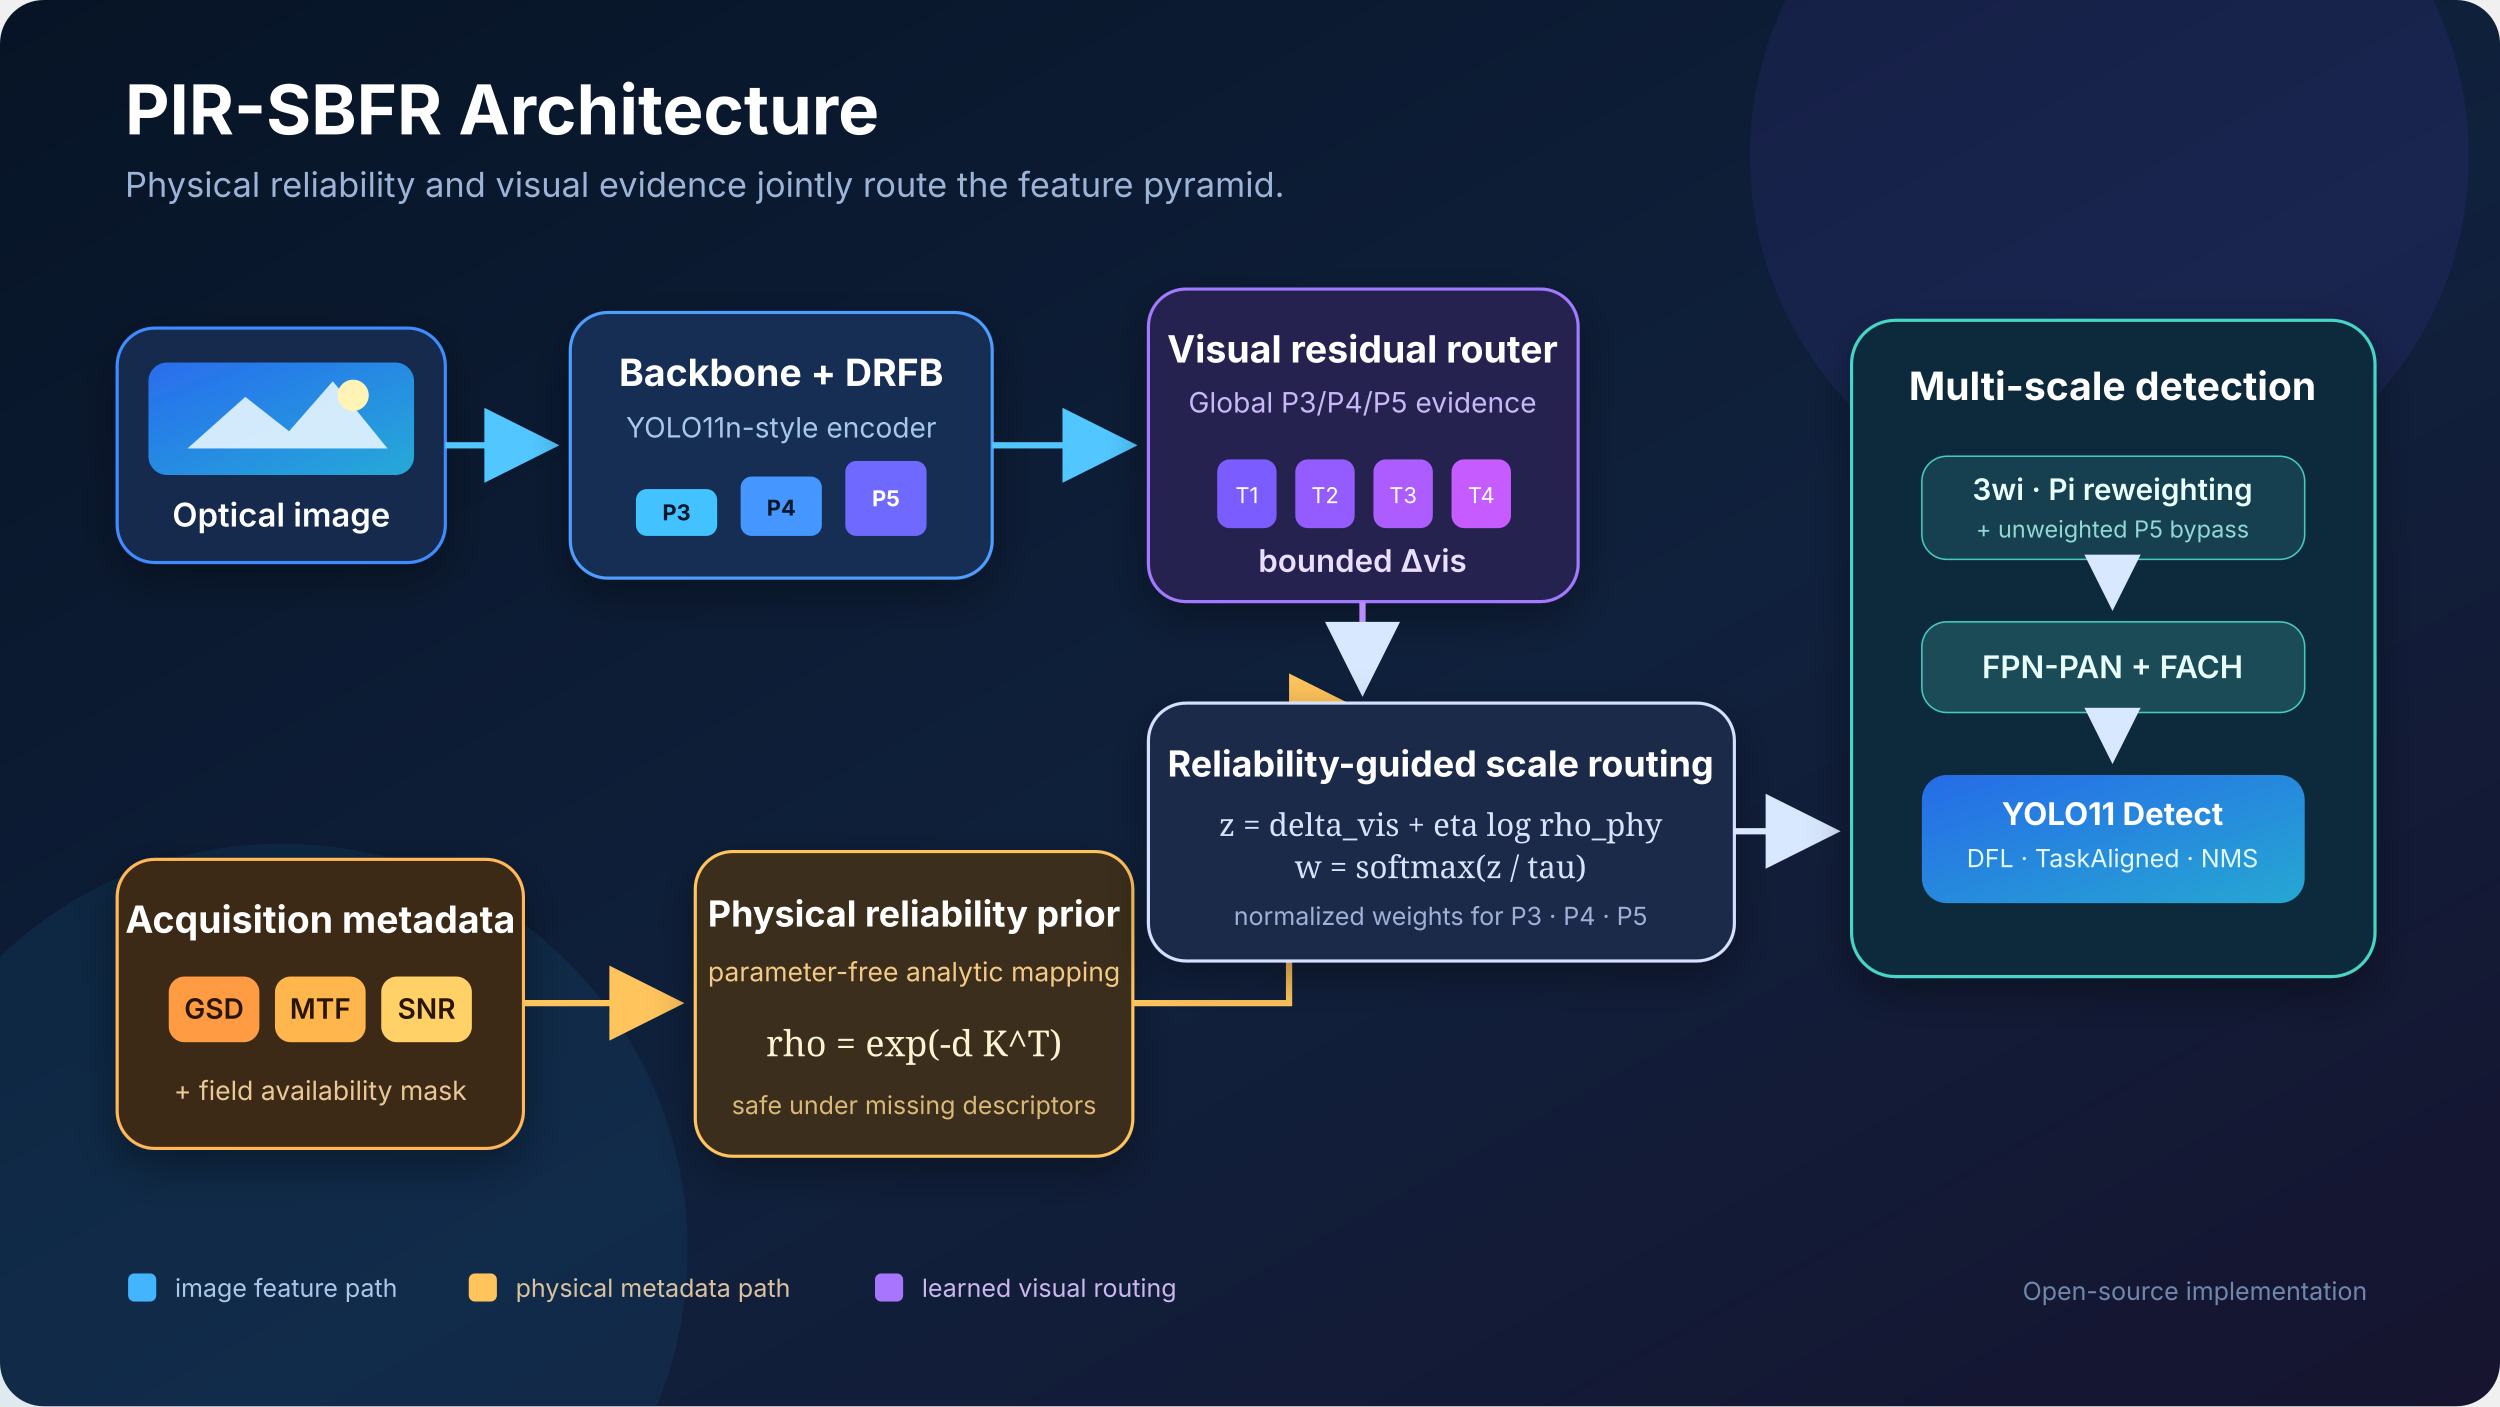
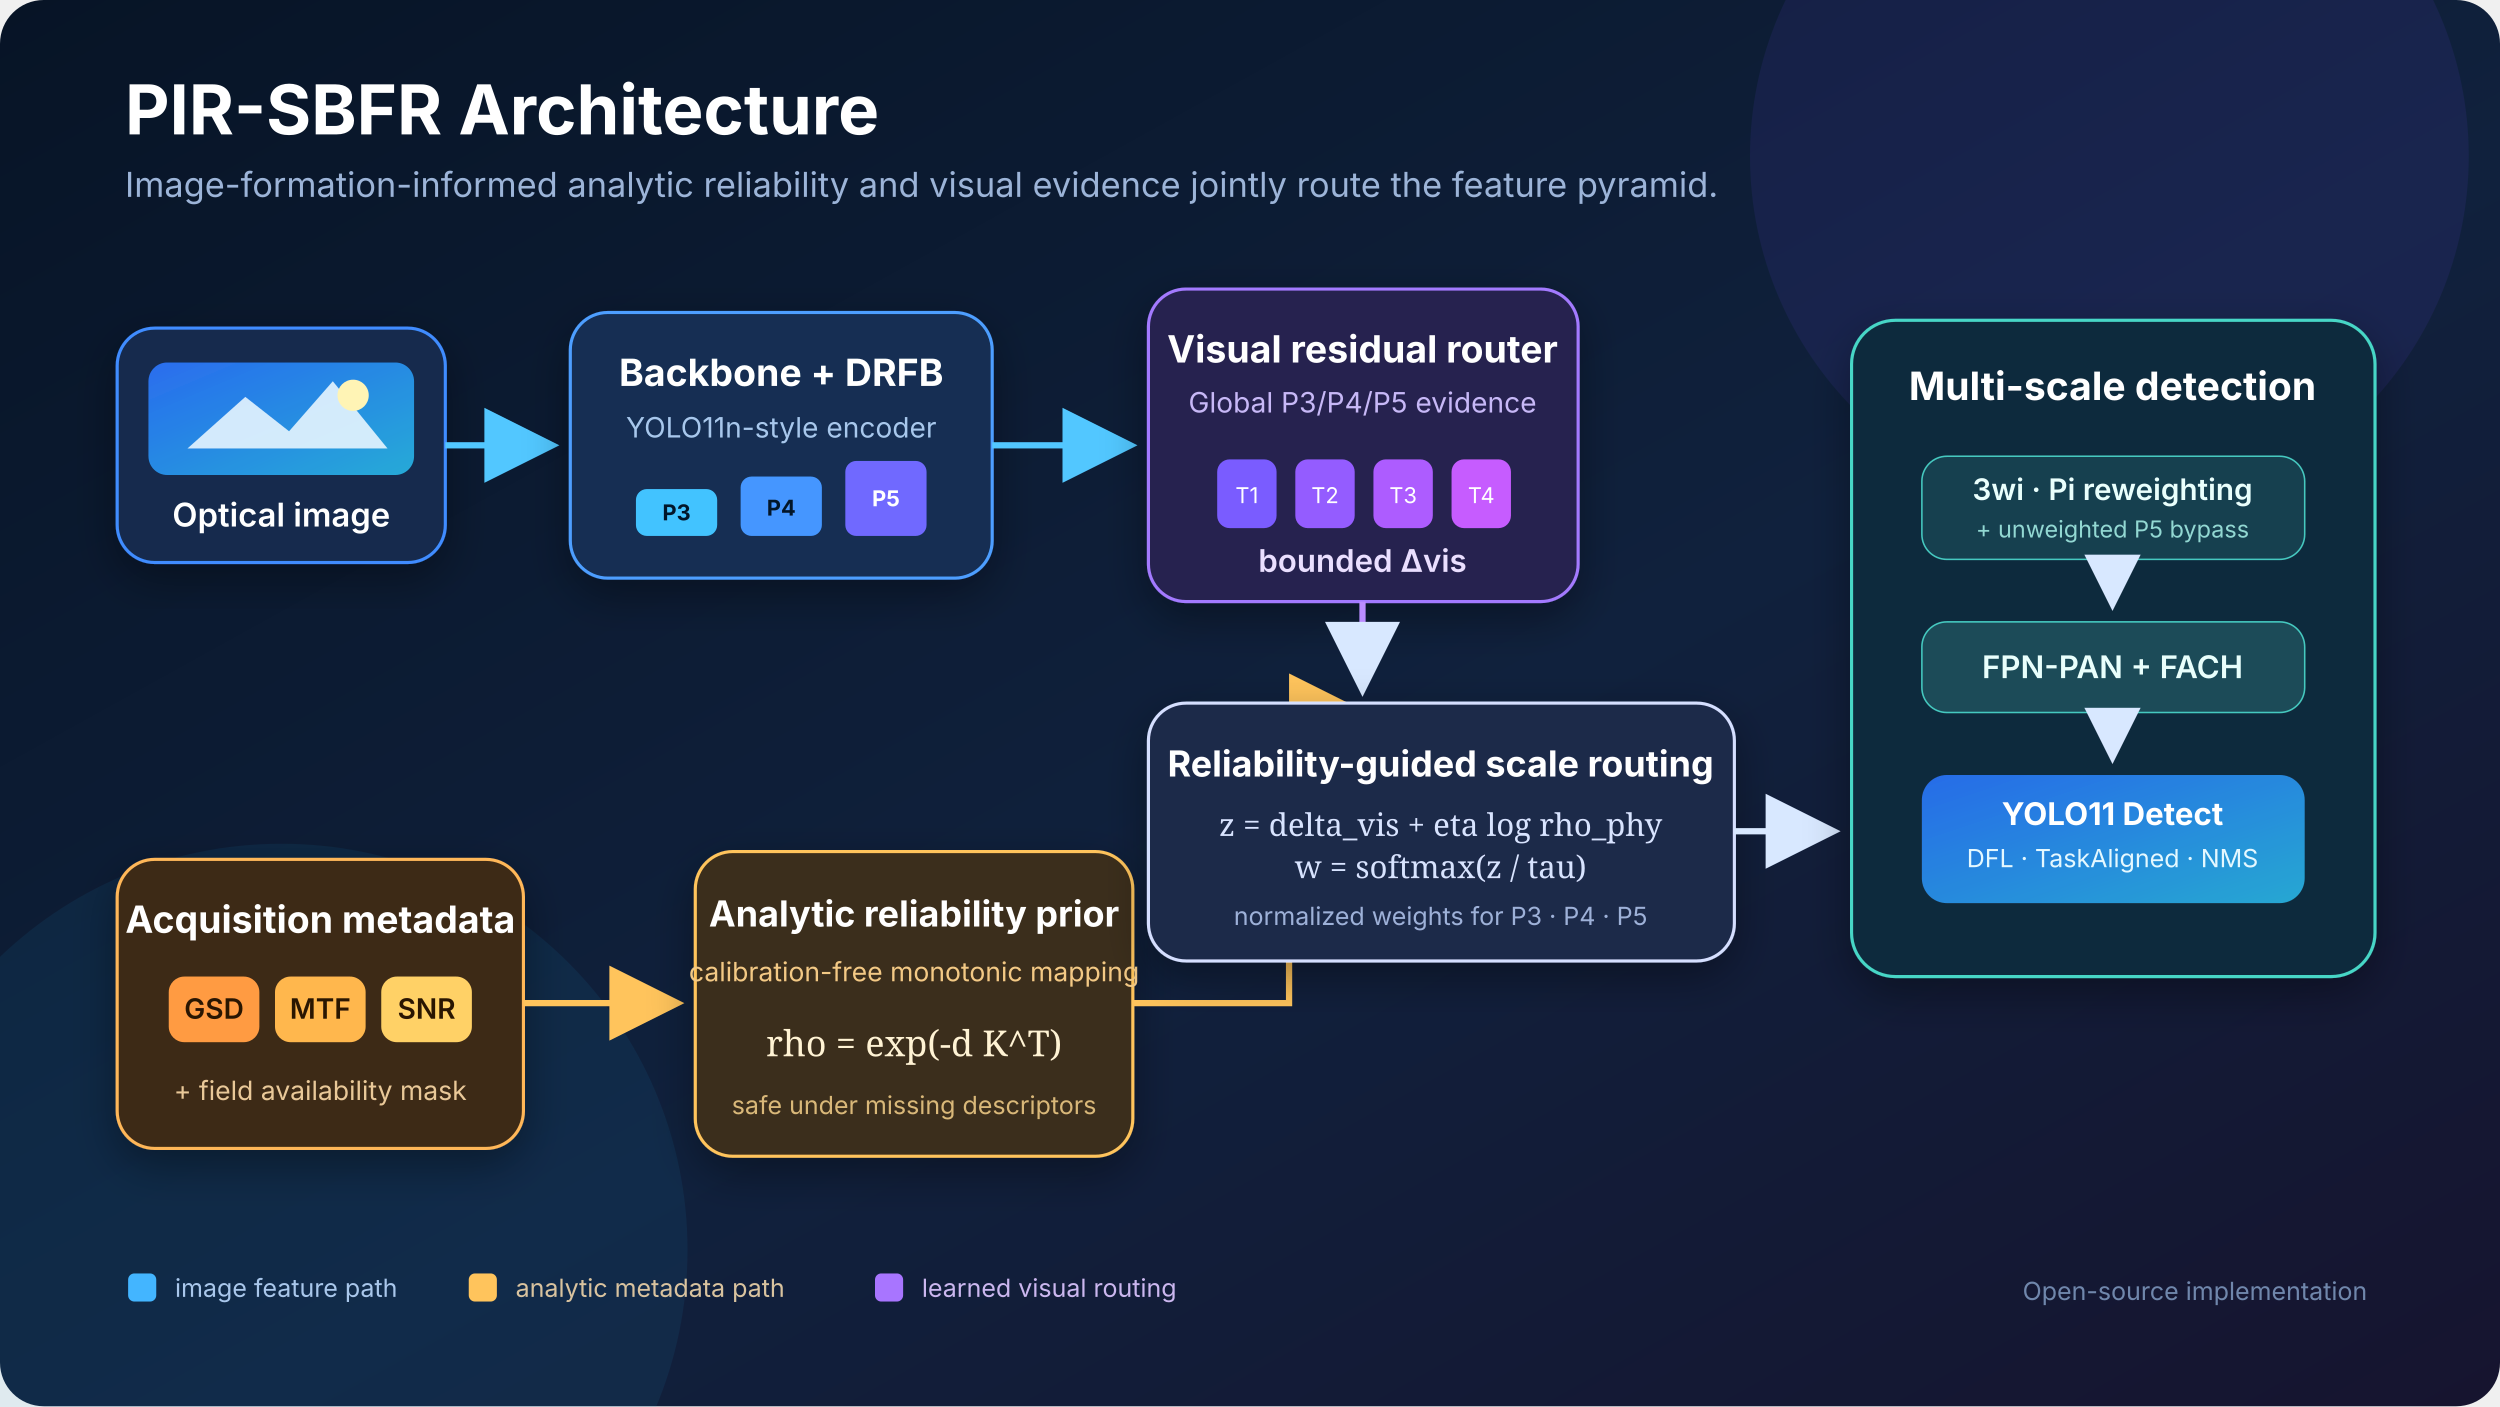
<svg xmlns="http://www.w3.org/2000/svg" width="1600" height="900" viewBox="0 0 1600 900" role="img" aria-labelledby="title desc">
  <defs>
    <linearGradient id="bg" x1="0" y1="0" x2="1" y2="1">
      <stop offset="0" stop-color="#071426" />
      <stop offset="0.55" stop-color="#10213d" />
      <stop offset="1" stop-color="#16142f" />
    </linearGradient>
    <linearGradient id="blue" x1="0" y1="0" x2="1" y2="1">
      <stop offset="0" stop-color="#2b74ff" />
      <stop offset="1" stop-color="#28b8e6" />
    </linearGradient>
    <linearGradient id="violet" x1="0" y1="0" x2="1" y2="1">
      <stop offset="0" stop-color="#7c56ff" />
      <stop offset="1" stop-color="#c357ff" />
    </linearGradient>
    <linearGradient id="amber" x1="0" y1="0" x2="1" y2="1">
      <stop offset="0" stop-color="#ff9b42" />
      <stop offset="1" stop-color="#ffd166" />
    </linearGradient>
    <filter id="shadow" x="-20%" y="-20%" width="140%" height="140%">
      <feDropShadow dx="0" dy="10" stdDeviation="14" flood-color="#000" flood-opacity="0.35" />
    </filter>
    <marker id="arrowBlue" markerWidth="12" markerHeight="12" refX="10" refY="6" orient="auto">
      <path d="M0,0 L12,6 L0,12 Z" fill="#52c7ff" />
    </marker>
    <marker id="arrowAmber" markerWidth="12" markerHeight="12" refX="10" refY="6" orient="auto">
      <path d="M0,0 L12,6 L0,12 Z" fill="#ffc45c" />
    </marker>
    <marker id="arrowWhite" markerWidth="12" markerHeight="12" refX="10" refY="6" orient="auto">
      <path d="M0,0 L12,6 L0,12 Z" fill="#d8e8ff" />
    </marker>
  </defs>
  <rect width="1600" height="900" rx="28" fill="url(#bg)" />
  <circle cx="1350" cy="100" r="230" fill="#6e49ff" opacity="0.09" />
  <circle cx="180" cy="800" r="260" fill="#1da6e8" opacity="0.08" />
  <text x="80" y="86" fill="#ffffff" font-family="Inter,Segoe UI,Arial,sans-serif" font-size="44" font-weight="700">PIR-SBFR Architecture</text>
-   <text x="80" y="126" fill="#9cb4d8" font-family="Inter,Segoe UI,Arial,sans-serif" font-size="22">Physical reliability and visual evidence jointly route the feature pyramid.</text>
+   <text x="80" y="126" fill="#9cb4d8" font-family="Inter,Segoe UI,Arial,sans-serif" font-size="22">Image-formation-informed analytic reliability and visual evidence jointly route the feature pyramid.</text>
  <g filter="url(#shadow)">
    <rect x="75" y="210" width="210" height="150" rx="24" fill="#142a4d" stroke="#3f8cff" stroke-width="2" />
    <rect x="95" y="232" width="170" height="72" rx="12" fill="url(#blue)" opacity="0.9" />
    <path d="M120 287 L157 254 L185 276 L213 244 L248 287 Z" fill="#e9f7ff" opacity="0.88" />
    <circle cx="226" cy="253" r="10" fill="#fff4b5" />
    <text x="180" y="337" text-anchor="middle" fill="#ffffff" font-family="Inter,Segoe UI,Arial,sans-serif" font-size="21" font-weight="600">Optical image</text>
  </g>
  <path d="M285 285 H350" fill="none" stroke="#52c7ff" stroke-width="4" marker-end="url(#arrowBlue)" />
  <g filter="url(#shadow)">
    <rect x="365" y="200" width="270" height="170" rx="24" fill="#132e52" stroke="#4e9eff" stroke-width="2" />
    <text x="500" y="247" text-anchor="middle" fill="#ffffff" font-family="Inter,Segoe UI,Arial,sans-serif" font-size="24" font-weight="700">Backbone + DRFB</text>
    <text x="500" y="280" text-anchor="middle" fill="#a8c7ec" font-family="Inter,Segoe UI,Arial,sans-serif" font-size="18">YOLO11n-style encoder</text>
    <rect x="407" y="313" width="52" height="30" rx="7" fill="#43c3ff" />
    <rect x="474" y="305" width="52" height="38" rx="7" fill="#4596ff" />
    <rect x="541" y="295" width="52" height="48" rx="7" fill="#7069ff" />
    <text x="433" y="333" text-anchor="middle" fill="#06172a" font-family="Inter,Segoe UI,Arial,sans-serif" font-size="14" font-weight="700">P3</text>
    <text x="500" y="330" text-anchor="middle" fill="#06172a" font-family="Inter,Segoe UI,Arial,sans-serif" font-size="14" font-weight="700">P4</text>
    <text x="567" y="324" text-anchor="middle" fill="#ffffff" font-family="Inter,Segoe UI,Arial,sans-serif" font-size="14" font-weight="700">P5</text>
  </g>
  <path d="M635 285 H720" fill="none" stroke="#52c7ff" stroke-width="4" marker-end="url(#arrowBlue)" />
  <g filter="url(#shadow)">
    <rect x="735" y="185" width="275" height="200" rx="24" fill="#27234f" stroke="#a37aff" stroke-width="2" />
    <text x="872" y="232" text-anchor="middle" fill="#ffffff" font-family="Inter,Segoe UI,Arial,sans-serif" font-size="24" font-weight="700">Visual residual router</text>
    <text x="872" y="264" text-anchor="middle" fill="#c7b8f7" font-family="Inter,Segoe UI,Arial,sans-serif" font-size="18">Global P3/P4/P5 evidence</text>
    <g>
      <rect x="779" y="294" width="38" height="44" rx="8" fill="#7a5bff" />
      <rect x="829" y="294" width="38" height="44" rx="8" fill="#945cff" />
      <rect x="879" y="294" width="38" height="44" rx="8" fill="#ad5cff" />
      <rect x="929" y="294" width="38" height="44" rx="8" fill="#c65cff" />
      <text x="798" y="322" text-anchor="middle" fill="#fff" font-family="Inter,Segoe UI,Arial,sans-serif" font-size="14">T1</text>
      <text x="848" y="322" text-anchor="middle" fill="#fff" font-family="Inter,Segoe UI,Arial,sans-serif" font-size="14">T2</text>
      <text x="898" y="322" text-anchor="middle" fill="#fff" font-family="Inter,Segoe UI,Arial,sans-serif" font-size="14">T3</text>
      <text x="948" y="322" text-anchor="middle" fill="#fff" font-family="Inter,Segoe UI,Arial,sans-serif" font-size="14">T4</text>
    </g>
    <text x="872" y="366" text-anchor="middle" fill="#eadfff" font-family="Inter,Segoe UI,Arial,sans-serif" font-size="20" font-weight="600">bounded Δvis</text>
  </g>
  <g filter="url(#shadow)">
    <rect x="75" y="550" width="260" height="185" rx="24" fill="#3d2a16" stroke="#ffb759" stroke-width="2" />
    <text x="205" y="597" text-anchor="middle" fill="#ffffff" font-family="Inter,Segoe UI,Arial,sans-serif" font-size="24" font-weight="700">Acquisition metadata</text>
    <g font-family="Inter,Segoe UI,Arial,sans-serif" font-size="18" font-weight="600">
      <rect x="108" y="625" width="58" height="42" rx="10" fill="#ff9b42" />
      <text x="137" y="652" text-anchor="middle" fill="#2c1706">GSD</text>
      <rect x="176" y="625" width="58" height="42" rx="10" fill="#ffb74d" />
      <text x="205" y="652" text-anchor="middle" fill="#2c1706">MTF</text>
      <rect x="244" y="625" width="58" height="42" rx="10" fill="#ffd166" />
      <text x="273" y="652" text-anchor="middle" fill="#2c1706">SNR</text>
    </g>
    <text x="205" y="704" text-anchor="middle" fill="#e9c898" font-family="Inter,Segoe UI,Arial,sans-serif" font-size="17">+ field availability mask</text>
  </g>
  <path d="M335 642 H430" fill="none" stroke="#ffc45c" stroke-width="4" marker-end="url(#arrowAmber)" />
  <g filter="url(#shadow)">
    <rect x="445" y="545" width="280" height="195" rx="24" fill="#3b2d1b" stroke="#ffc45c" stroke-width="2" />
-     <text x="585" y="593" text-anchor="middle" fill="#ffffff" font-family="Inter,Segoe UI,Arial,sans-serif" font-size="23" font-weight="700">Physical reliability prior</text>
-     <text x="585" y="628" text-anchor="middle" fill="#f3c985" font-family="Inter,Segoe UI,Arial,sans-serif" font-size="17">parameter-free analytic mapping</text>
+     <text x="585" y="593" text-anchor="middle" fill="#ffffff" font-family="Inter,Segoe UI,Arial,sans-serif" font-size="23" font-weight="700">Analytic reliability prior</text>
+     <text x="585" y="628" text-anchor="middle" fill="#f3c985" font-family="Inter,Segoe UI,Arial,sans-serif" font-size="17">calibration-free monotonic mapping</text>
    <text x="585" y="676" text-anchor="middle" fill="#fff3d4" font-family="Georgia,serif" font-size="23">rho = exp(-d K^T)</text>
    <text x="585" y="713" text-anchor="middle" fill="#d9b879" font-family="Inter,Segoe UI,Arial,sans-serif" font-size="16">safe under missing descriptors</text>
  </g>
  <path d="M725 642 H825 V455 H865" fill="none" stroke="#ffc45c" stroke-width="4" marker-end="url(#arrowAmber)" />
  <path d="M872 385 V438" fill="none" stroke="#bb8cff" stroke-width="4" marker-end="url(#arrowWhite)" />
  <g filter="url(#shadow)">
    <rect x="735" y="450" width="375" height="165" rx="24" fill="#1e2949" stroke="#d5dfff" stroke-width="2" />
    <text x="922" y="497" text-anchor="middle" fill="#ffffff" font-family="Inter,Segoe UI,Arial,sans-serif" font-size="23" font-weight="700">Reliability-guided scale routing</text>
    <text x="922" y="535" text-anchor="middle" fill="#d8e4ff" font-family="Georgia,serif" font-size="20">z = delta_vis + eta log rho_phy</text>
    <text x="922" y="562" text-anchor="middle" fill="#d8e4ff" font-family="Georgia,serif" font-size="20">w = softmax(z / tau)</text>
    <text x="922" y="592" text-anchor="middle" fill="#9db1d8" font-family="Inter,Segoe UI,Arial,sans-serif" font-size="16">normalized weights for P3 · P4 · P5</text>
  </g>
  <path d="M1110 532 H1170" fill="none" stroke="#d8e8ff" stroke-width="4" marker-end="url(#arrowWhite)" />
  <g filter="url(#shadow)">
    <rect x="1185" y="205" width="335" height="420" rx="28" fill="#112b3d" stroke="#46d6c6" stroke-width="2" />
    <text x="1352" y="256" text-anchor="middle" fill="#ffffff" font-family="Inter,Segoe UI,Arial,sans-serif" font-size="25" font-weight="700">Multi-scale detection</text>
    <rect x="1230" y="292" width="245" height="66" rx="16" fill="#173f50" stroke="#45c9c0" />
    <text x="1352" y="320" text-anchor="middle" fill="#e9fffc" font-family="Inter,Segoe UI,Arial,sans-serif" font-size="19" font-weight="600">3wi · Pi reweighting</text>
    <text x="1352" y="344" text-anchor="middle" fill="#92d8d2" font-family="Inter,Segoe UI,Arial,sans-serif" font-size="15">+ unweighted P5 bypass</text>
    <path d="M1352 358 V385" stroke="#79e5d9" stroke-width="3" marker-end="url(#arrowWhite)" />
    <rect x="1230" y="398" width="245" height="58" rx="16" fill="#1a4b58" stroke="#45c9c0" />
    <text x="1352" y="434" text-anchor="middle" fill="#e9fffc" font-family="Inter,Segoe UI,Arial,sans-serif" font-size="20" font-weight="600">FPN-PAN + FACH</text>
    <path d="M1352 456 V483" stroke="#79e5d9" stroke-width="3" marker-end="url(#arrowWhite)" />
    <rect x="1230" y="496" width="245" height="82" rx="16" fill="url(#blue)" opacity="0.88" />
    <text x="1352" y="528" text-anchor="middle" fill="#ffffff" font-family="Inter,Segoe UI,Arial,sans-serif" font-size="20" font-weight="700">YOLO11 Detect</text>
    <text x="1352" y="555" text-anchor="middle" fill="#e4f8ff" font-family="Inter,Segoe UI,Arial,sans-serif" font-size="16">DFL · TaskAligned · NMS</text>
  </g>
  <g font-family="Inter,Segoe UI,Arial,sans-serif" font-size="16">
    <rect x="82" y="815" width="18" height="18" rx="4" fill="#43b5ff" />
    <text x="112" y="830" fill="#a9c7eb">image feature path</text>
    <rect x="300" y="815" width="18" height="18" rx="4" fill="#ffc45c" />
-     <text x="330" y="830" fill="#d9c39f">physical metadata path</text>
+     <text x="330" y="830" fill="#d9c39f">analytic metadata path</text>
    <rect x="560" y="815" width="18" height="18" rx="4" fill="#a875ff" />
    <text x="590" y="830" fill="#cbb7ef">learned visual routing</text>
    <text x="1515" y="832" text-anchor="end" fill="#7087ac">Open-source implementation</text>
  </g>
</svg>
